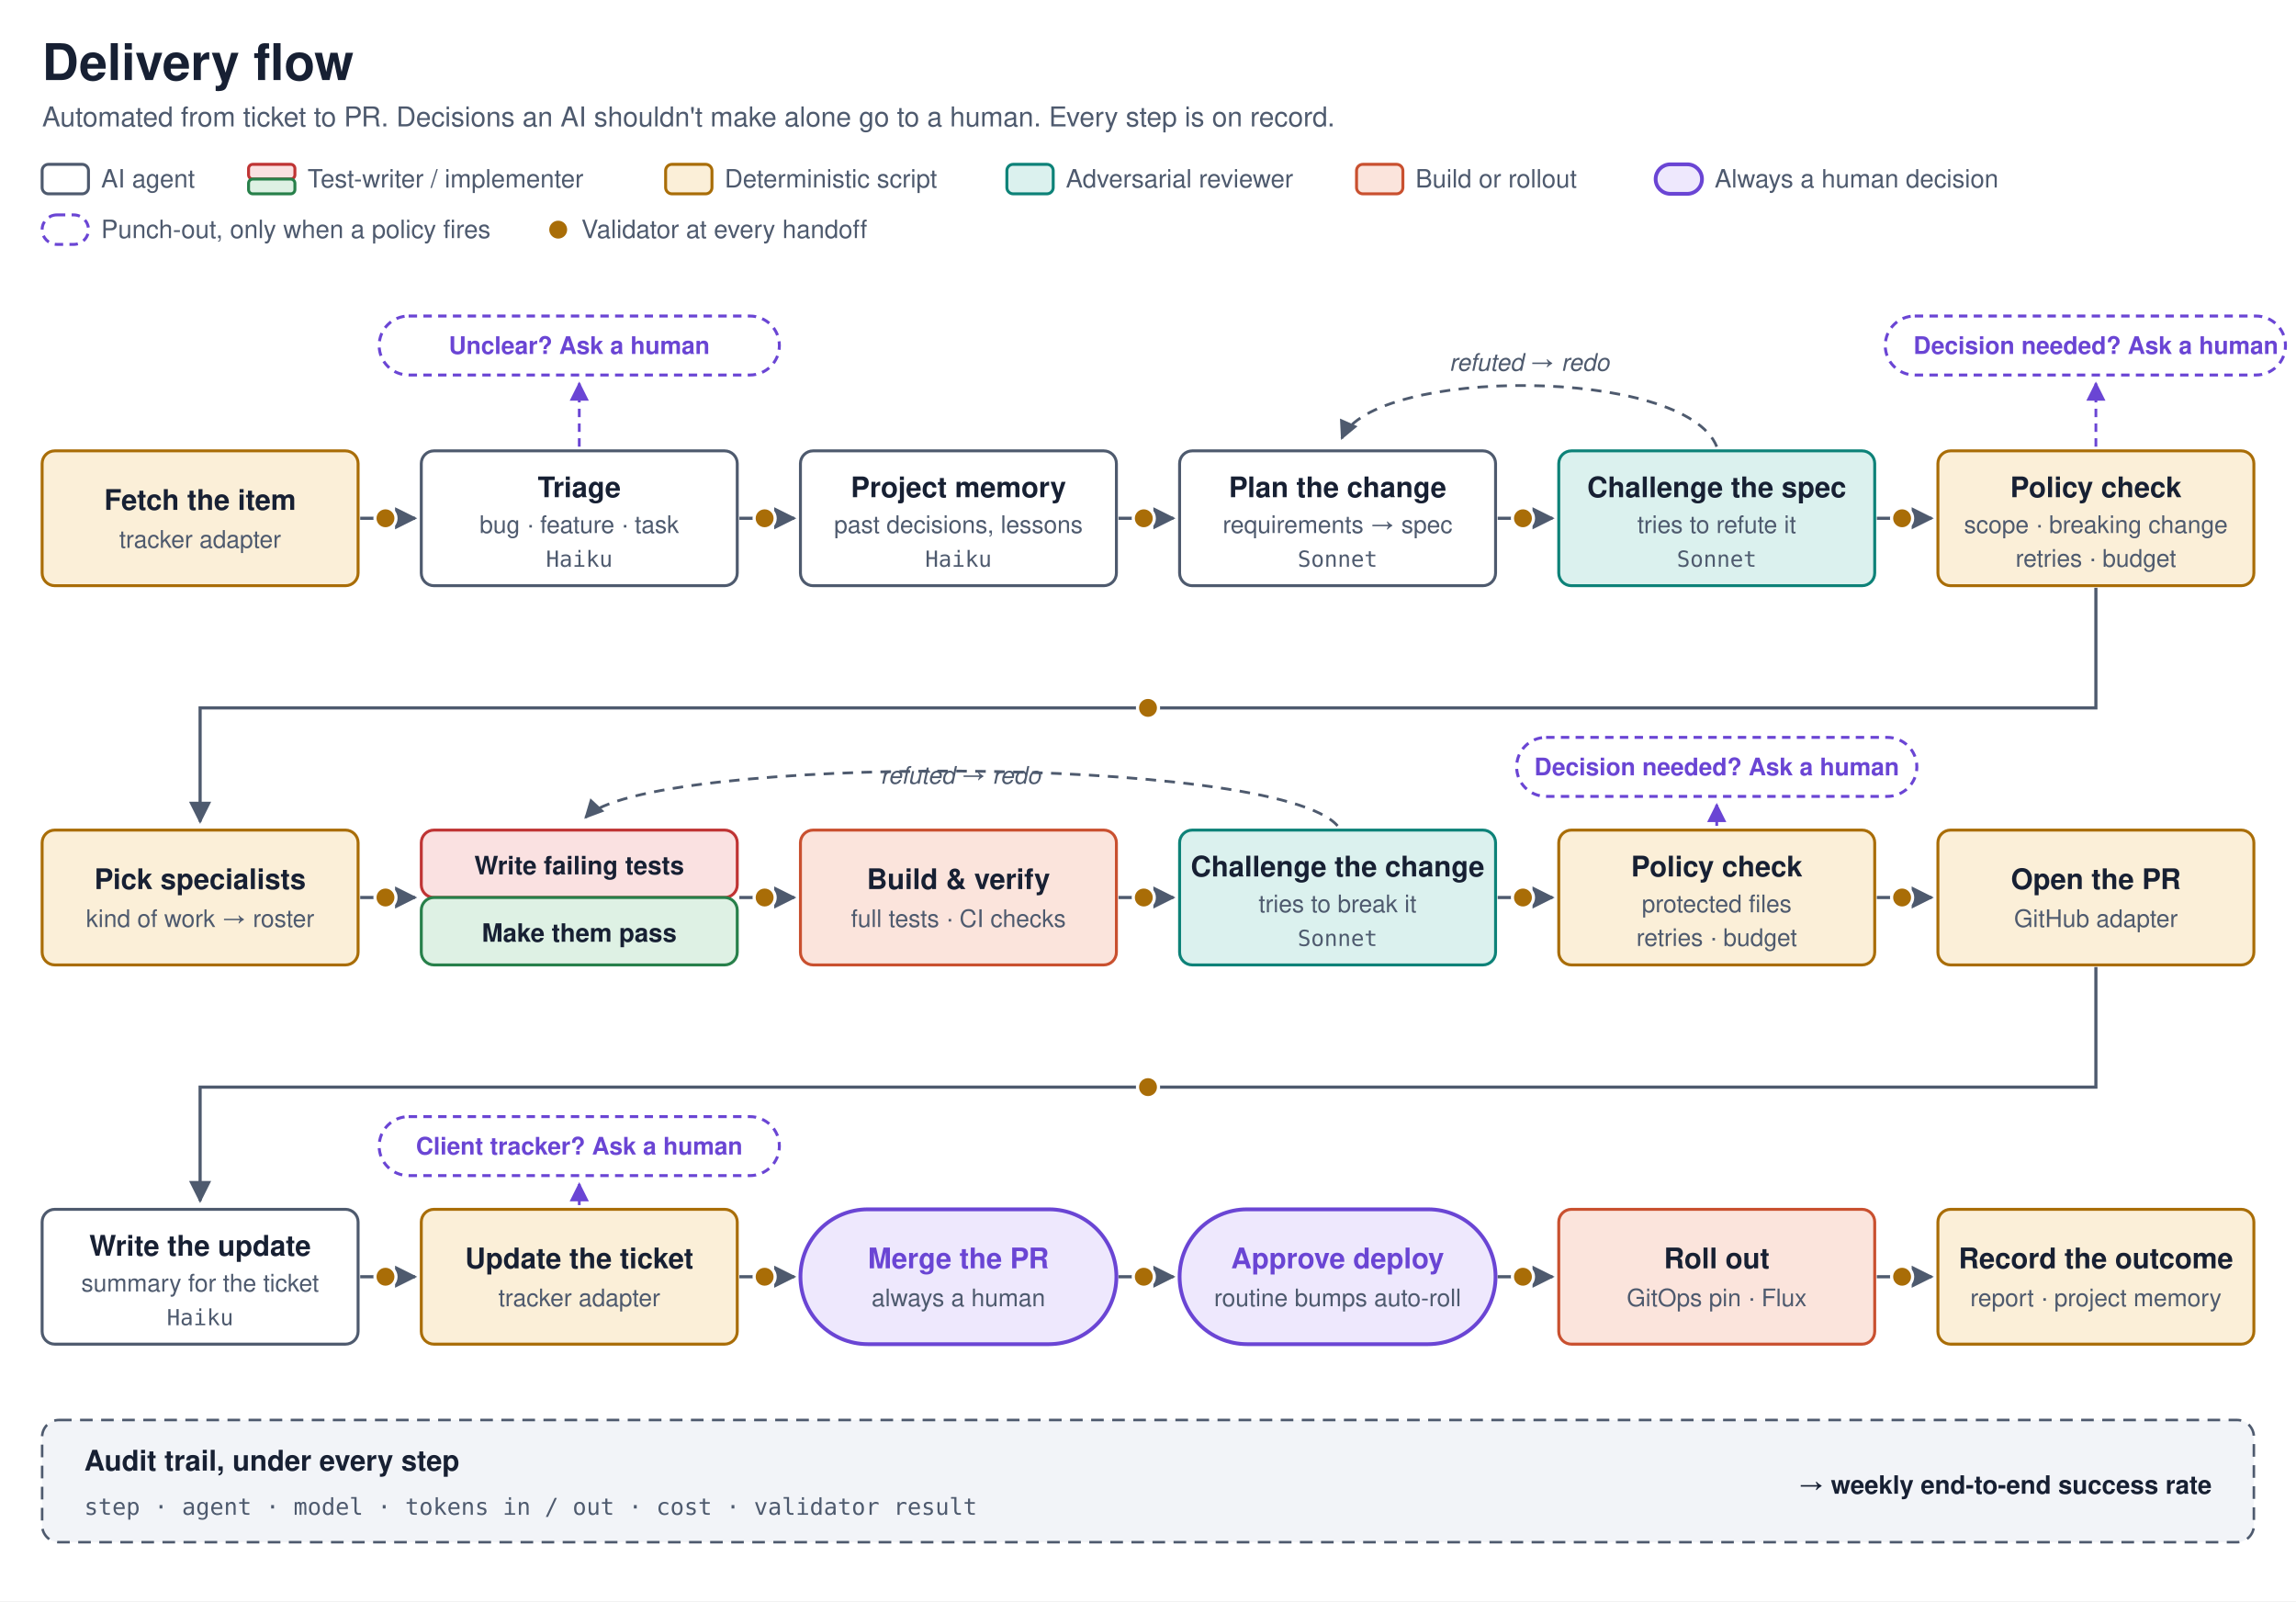
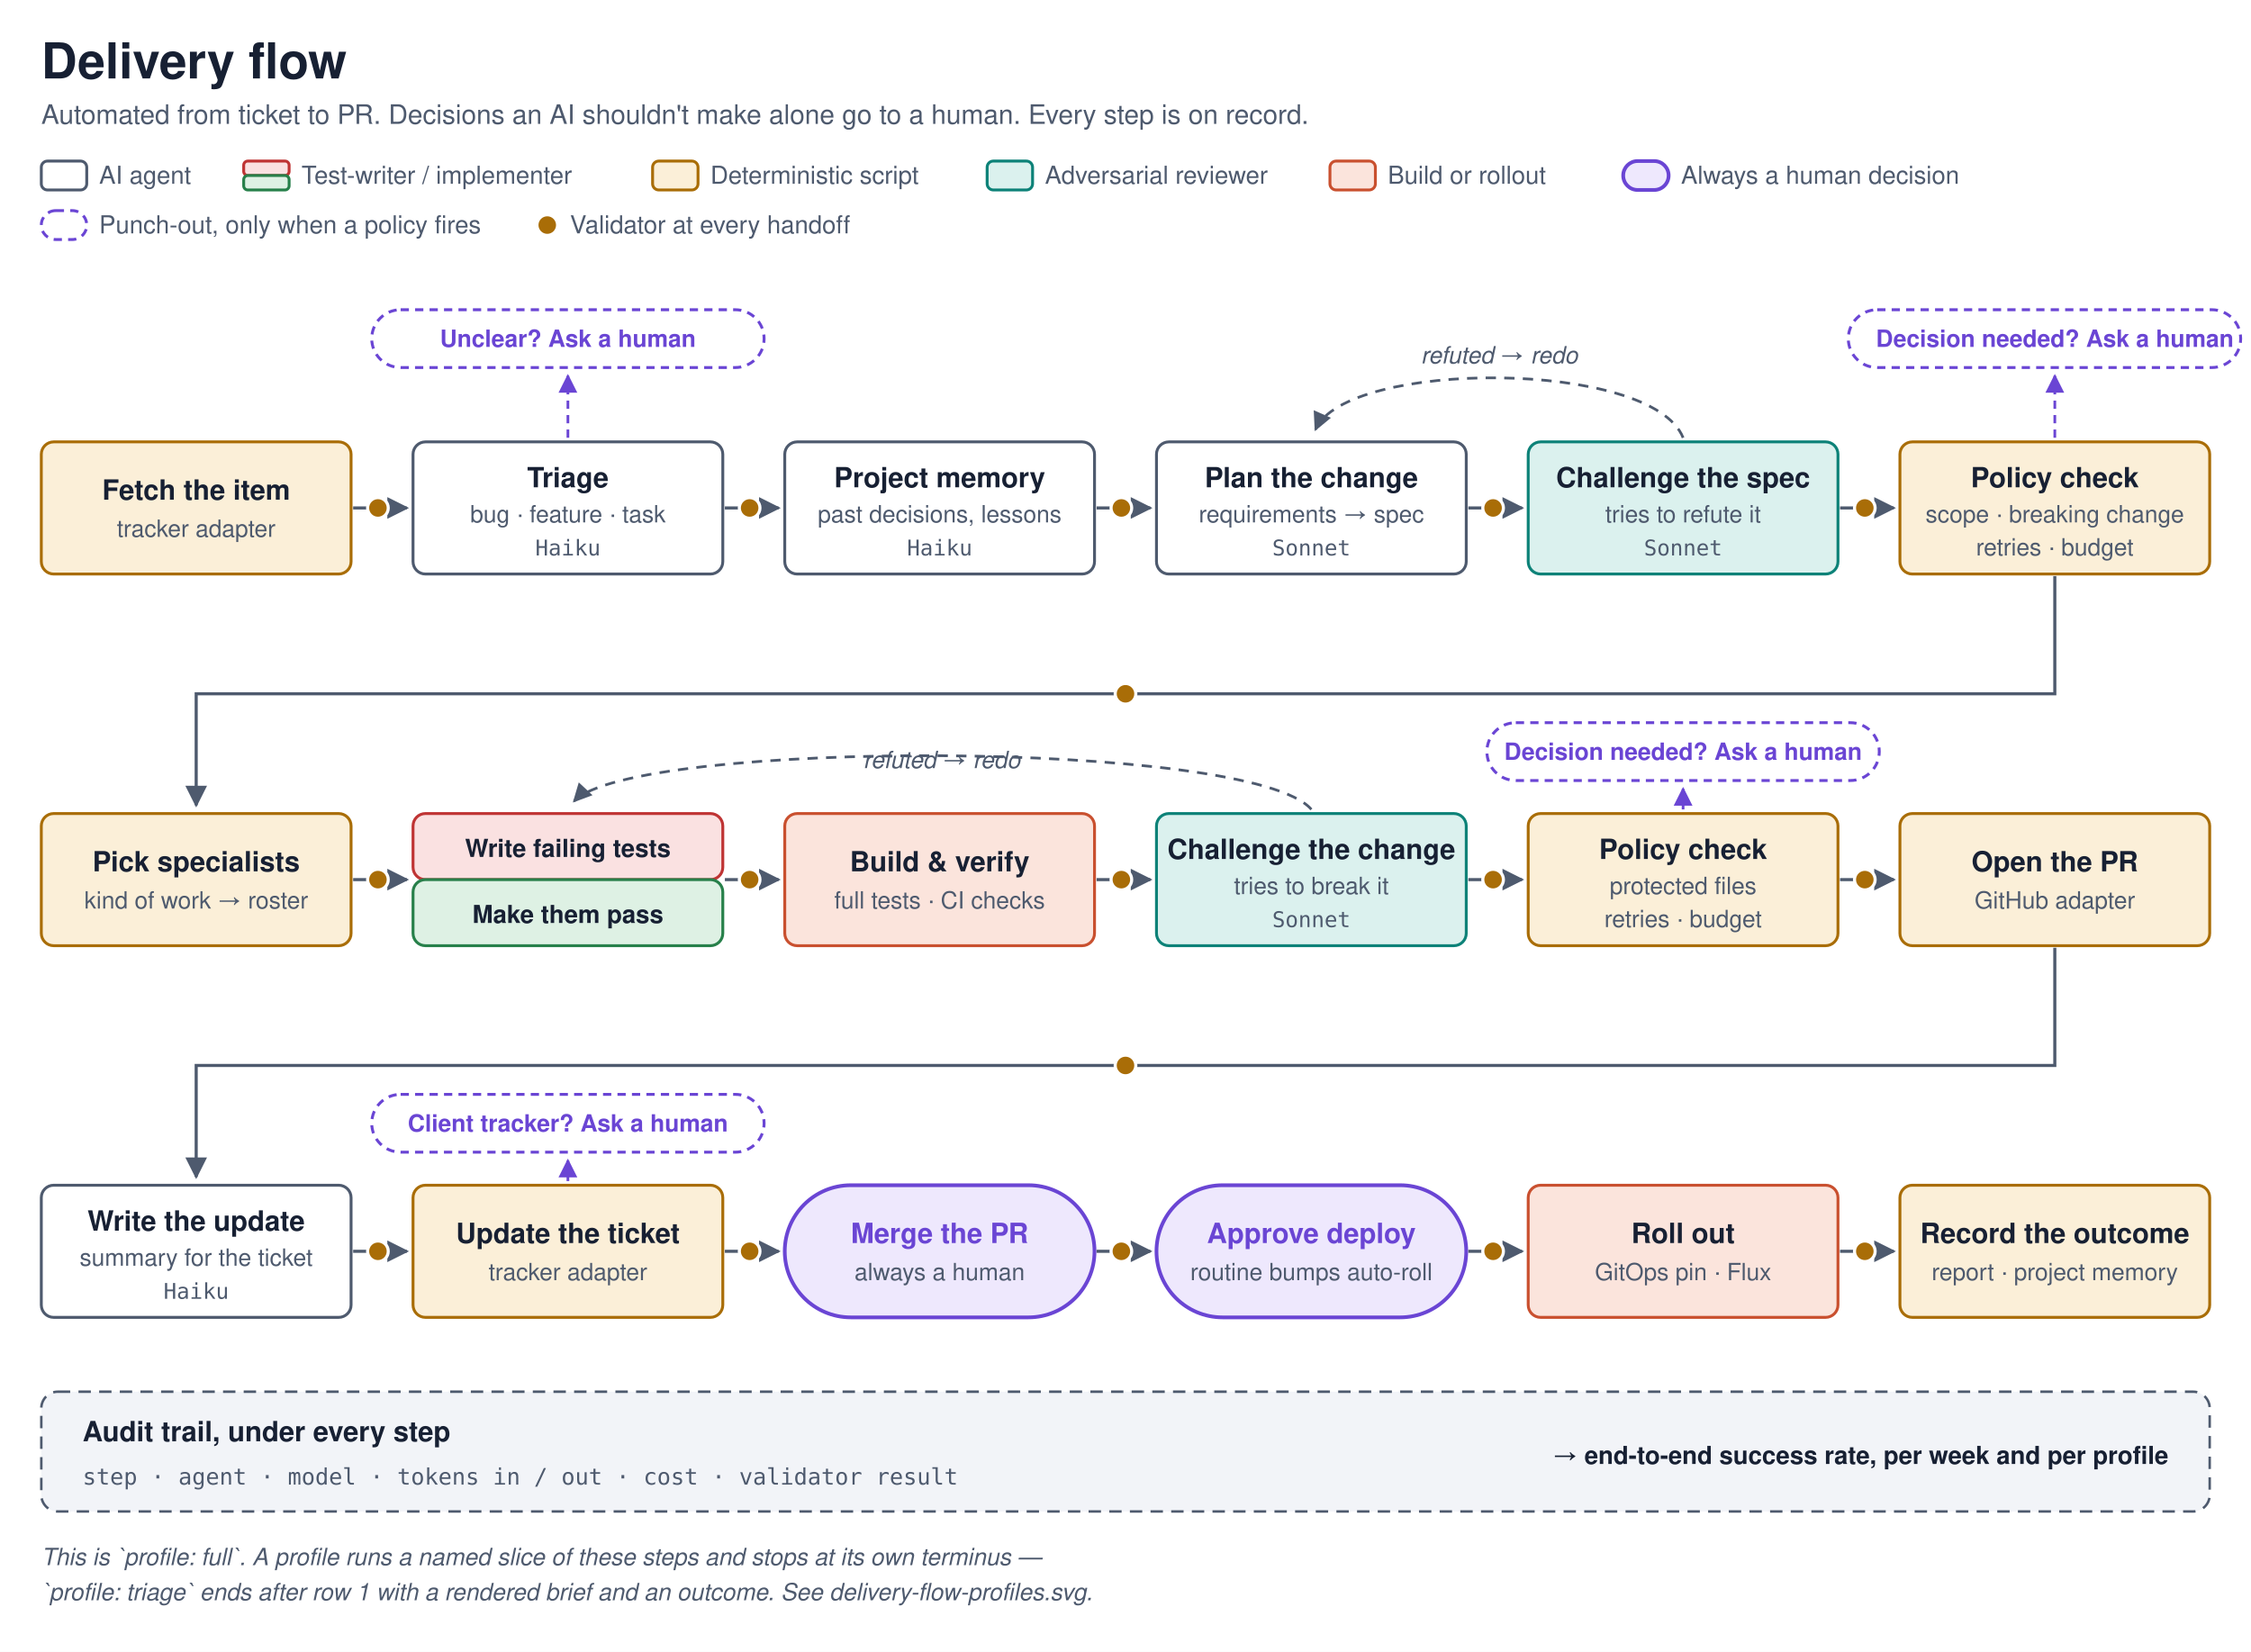
- <svg xmlns="http://www.w3.org/2000/svg" viewBox="0 0 1090 760" width="1090" height="760" role="img" aria-label="Delivery flow. Row 1: fetch the item, triage, project memory, plan the change, challenge the spec, policy check. Row 2: pick specialists, write failing tests and make them pass, build and verify, challenge the change, policy check, open the PR. Row 3: write the update, update the ticket, merge the PR (always a human), deploy decision with auto-roll for routine bumps, roll out, record the outcome. Punch-outs go to a human only when a policy fires. A validator runs at every handoff and every step writes to the audit trail.">
+ <svg xmlns="http://www.w3.org/2000/svg" viewBox="0 0 1090 800" width="1090" height="800" role="img" aria-label="Delivery flow. Row 1: fetch the item, triage, project memory, plan the change, challenge the spec, policy check. Row 2: pick specialists, write failing tests and make them pass, build and verify, challenge the change, policy check, open the PR. Row 3: write the update, update the ticket, merge the PR (always a human), deploy decision with auto-roll for routine bumps, roll out, record the outcome. Punch-outs go to a human only when a policy fires. A validator runs at every handoff and every step writes to the audit trail. This diagram is the full profile; the triage profile runs row 1 only and ends with a rendered brief and an outcome.">
  <style>
    text { font-family: "Helvetica Neue", Helvetica, Arial, sans-serif; fill: #172033; }
    .h { font-size: 24px; font-weight: 700; }
    .hs { font-size: 13px; fill: #4E5A6E; }
    .t { font-size: 13.5px; font-weight: 600; }
    .s { font-size: 11.5px; fill: #4E5A6E; }
    .m { font-family: Menlo, Consolas, monospace; font-size: 11px; fill: #4E5A6E; }
    .model { font-family: Menlo, Consolas, monospace; font-size: 10.5px; fill: #4E5A6E; }
    .lbl { font-size: 11.5px; fill: #4E5A6E; font-style: italic; }
    .lg { font-size: 12px; fill: #4E5A6E; }
    .agent { fill: #FFFFFF; stroke: #4E5A6E; stroke-width: 1.4; }
    .script { fill: #FBEFD8; stroke: #A96D07; stroke-width: 1.4; }
    .check { fill: #DBF1EE; stroke: #0D8278; stroke-width: 1.4; }
    .build { fill: #FBE4DC; stroke: #C9502F; stroke-width: 1.4; }
    .gate { fill: #EEE8FD; stroke: #6A45D4; stroke-width: 1.8; }
    .gt { fill: #6A45D4; }
    .punch { fill: #FFFFFF; stroke: #6A45D4; stroke-width: 1.4; stroke-dasharray: 4 3; }
    .pt { font-size: 11.5px; font-weight: 600; fill: #6A45D4; }
    .ploop { fill: none; stroke: #6A45D4; stroke-width: 1.3; stroke-dasharray: 4 3; }
    .red { fill: #FAE1E1; stroke: #BF3434; stroke-width: 1.4; }
    .green { fill: #DEF1E4; stroke: #27804A; stroke-width: 1.4; }
    .flow { fill: none; stroke: #4E5A6E; stroke-width: 1.5; }
    .loop { fill: none; stroke: #4E5A6E; stroke-width: 1.3; stroke-dasharray: 5 4; }
    .tick { fill: #A96D07; stroke: #FFFFFF; stroke-width: 1.5; }
    .band { fill: #F2F4F8; stroke: #4E5A6E; stroke-width: 1.2; stroke-dasharray: 6 4; }
  </style>
  <defs>
    <marker id="a" viewBox="0 0 10 10" refX="9" refY="5" markerWidth="7" markerHeight="7" orient="auto-start-reverse">
      <path d="M0,0 L10,5 L0,10 z" fill="#4E5A6E" />
    </marker>
    <marker id="ap" viewBox="0 0 10 10" refX="9" refY="5" markerWidth="7" markerHeight="7" orient="auto-start-reverse">
      <path d="M0,0 L10,5 L0,10 z" fill="#6A45D4" />
    </marker>
  </defs>
-   <rect width="1090" height="760" fill="#FFFFFF" />
+   <rect width="1090" height="800" fill="#FFFFFF" />
  <text class="h" x="20" y="38">Delivery flow</text>
  <text class="hs" x="20" y="60">Automated from ticket to PR. Decisions an AI shouldn't make alone go to a human. Every step is on record.</text>
  <g transform="translate(0,78)">
    <rect class="agent" x="20" y="0" width="22" height="14" rx="3" />
    <text class="lg" x="48" y="11">AI agent</text>
    <rect class="red" x="118" y="0" width="22" height="7" rx="2" />
    <rect class="green" x="118" y="7" width="22" height="7" rx="2" />
    <text class="lg" x="146" y="11">Test-writer / implementer</text>
    <rect class="script" x="316" y="0" width="22" height="14" rx="3" />
    <text class="lg" x="344" y="11">Deterministic script</text>
    <rect class="check" x="478" y="0" width="22" height="14" rx="3" />
    <text class="lg" x="506" y="11">Adversarial reviewer</text>
    <rect class="build" x="644" y="0" width="22" height="14" rx="3" />
    <text class="lg" x="672" y="11">Build or rollout</text>
    <rect class="gate" x="786" y="0" width="22" height="14" rx="7" />
    <text class="lg" x="814" y="11">Always a human decision</text>
    <rect class="punch" x="20" y="24" width="22" height="14" rx="7" />
    <text class="lg" x="48" y="35">Punch-out, only when a policy fires</text>
    <circle class="tick" cx="265" cy="31" r="5" />
    <text class="lg" x="276" y="35">Validator at every handoff</text>
  </g>
  <g transform="translate(0,136)">
    <rect class="punch" x="180" y="14" width="190" height="28" rx="14" />
    <text class="pt" x="275" y="32" text-anchor="middle">Unclear? Ask a human</text>
    <line class="ploop" x1="275" y1="76" x2="275" y2="46" marker-end="url(#ap)" />
    <rect class="punch" x="895" y="14" width="190" height="28" rx="14" />
    <text class="pt" x="995" y="32" text-anchor="middle">Decision needed? Ask a human</text>
    <line class="ploop" x1="995" y1="76" x2="995" y2="46" marker-end="url(#ap)" />
    <path class="loop" d="M815 76 C 800 38, 652 38, 637 72" marker-end="url(#a)" />
    <text class="lbl" x="726" y="40" text-anchor="middle">refuted → redo</text>
    <rect class="script" x="20" y="78" width="150" height="64" rx="6" />
    <text class="t" x="95" y="106" text-anchor="middle">Fetch the item</text>
    <text class="s" x="95" y="124" text-anchor="middle">tracker adapter</text>
    <rect class="agent" x="200" y="78" width="150" height="64" rx="6" />
    <text class="t" x="275" y="100" text-anchor="middle">Triage</text>
    <text class="s" x="275" y="117" text-anchor="middle">bug · feature · task</text>
    <text class="model" x="275" y="133" text-anchor="middle">Haiku</text>
    <rect class="agent" x="380" y="78" width="150" height="64" rx="6" />
    <text class="t" x="455" y="100" text-anchor="middle">Project memory</text>
    <text class="s" x="455" y="117" text-anchor="middle">past decisions, lessons</text>
    <text class="model" x="455" y="133" text-anchor="middle">Haiku</text>
    <rect class="agent" x="560" y="78" width="150" height="64" rx="6" />
    <text class="t" x="635" y="100" text-anchor="middle">Plan the change</text>
    <text class="s" x="635" y="117" text-anchor="middle">requirements → spec</text>
    <text class="model" x="635" y="133" text-anchor="middle">Sonnet</text>
    <rect class="check" x="740" y="78" width="150" height="64" rx="6" />
    <text class="t" x="815" y="100" text-anchor="middle">Challenge the spec</text>
    <text class="s" x="815" y="117" text-anchor="middle">tries to refute it</text>
    <text class="model" x="815" y="133" text-anchor="middle">Sonnet</text>
    <rect class="script" x="920" y="78" width="150" height="64" rx="6" />
    <text class="t" x="995" y="100" text-anchor="middle">Policy check</text>
    <text class="s" x="995" y="117" text-anchor="middle">scope · breaking change</text>
    <text class="s" x="995" y="133" text-anchor="middle">retries · budget</text>
    <line class="flow" x1="171" y1="110" x2="197" y2="110" marker-end="url(#a)" />
    <line class="flow" x1="351" y1="110" x2="377" y2="110" marker-end="url(#a)" />
    <line class="flow" x1="531" y1="110" x2="557" y2="110" marker-end="url(#a)" />
    <line class="flow" x1="711" y1="110" x2="737" y2="110" marker-end="url(#a)" />
    <line class="flow" x1="891" y1="110" x2="917" y2="110" marker-end="url(#a)" />
    <circle class="tick" cx="183" cy="110" r="5" />
    <circle class="tick" cx="363" cy="110" r="5" />
    <circle class="tick" cx="543" cy="110" r="5" />
    <circle class="tick" cx="723" cy="110" r="5" />
    <circle class="tick" cx="903" cy="110" r="5" />
    <path class="flow" d="M995 143 V200 H95 V254" marker-end="url(#a)" />
    <circle class="tick" cx="545" cy="200" r="5" />
    <path class="loop" d="M635 256 C 606 222, 306 222, 278 252" marker-end="url(#a)" />
    <text class="lbl" x="456" y="236" text-anchor="middle">refuted → redo</text>
    <rect class="punch" x="720" y="214" width="190" height="28" rx="14" />
    <text class="pt" x="815" y="232" text-anchor="middle">Decision needed? Ask a human</text>
    <line class="ploop" x1="815" y1="256" x2="815" y2="246" marker-end="url(#ap)" />
    <rect class="script" x="20" y="258" width="150" height="64" rx="6" />
    <text class="t" x="95" y="286" text-anchor="middle">Pick specialists</text>
    <text class="s" x="95" y="304" text-anchor="middle">kind of work → roster</text>
    <rect class="red" x="200" y="258" width="150" height="32" rx="6" />
    <rect class="green" x="200" y="290" width="150" height="32" rx="6" />
    <text class="t" x="275" y="279" text-anchor="middle" style="font-size:12px">Write failing tests</text>
    <text class="t" x="275" y="311" text-anchor="middle" style="font-size:12px">Make them pass</text>
    <rect class="build" x="380" y="258" width="150" height="64" rx="6" />
    <text class="t" x="455" y="286" text-anchor="middle">Build &amp; verify</text>
    <text class="s" x="455" y="304" text-anchor="middle">full tests · CI checks</text>
    <rect class="check" x="560" y="258" width="150" height="64" rx="6" />
    <text class="t" x="635" y="280" text-anchor="middle">Challenge the change</text>
    <text class="s" x="635" y="297" text-anchor="middle">tries to break it</text>
    <text class="model" x="635" y="313" text-anchor="middle">Sonnet</text>
    <rect class="script" x="740" y="258" width="150" height="64" rx="6" />
    <text class="t" x="815" y="280" text-anchor="middle">Policy check</text>
    <text class="s" x="815" y="297" text-anchor="middle">protected files</text>
    <text class="s" x="815" y="313" text-anchor="middle">retries · budget</text>
    <rect class="script" x="920" y="258" width="150" height="64" rx="6" />
    <text class="t" x="995" y="286" text-anchor="middle">Open the PR</text>
    <text class="s" x="995" y="304" text-anchor="middle">GitHub adapter</text>
    <line class="flow" x1="171" y1="290" x2="197" y2="290" marker-end="url(#a)" />
    <line class="flow" x1="351" y1="290" x2="377" y2="290" marker-end="url(#a)" />
    <line class="flow" x1="531" y1="290" x2="557" y2="290" marker-end="url(#a)" />
    <line class="flow" x1="711" y1="290" x2="737" y2="290" marker-end="url(#a)" />
    <line class="flow" x1="891" y1="290" x2="917" y2="290" marker-end="url(#a)" />
    <circle class="tick" cx="183" cy="290" r="5" />
    <circle class="tick" cx="363" cy="290" r="5" />
    <circle class="tick" cx="543" cy="290" r="5" />
    <circle class="tick" cx="723" cy="290" r="5" />
    <circle class="tick" cx="903" cy="290" r="5" />
    <path class="flow" d="M995 323 V380 H95 V434" marker-end="url(#a)" />
    <circle class="tick" cx="545" cy="380" r="5" />
    <rect class="punch" x="180" y="394" width="190" height="28" rx="14" />
    <text class="pt" x="275" y="412" text-anchor="middle">Client tracker? Ask a human</text>
    <line class="ploop" x1="275" y1="436" x2="275" y2="426" marker-end="url(#ap)" />
    <rect class="agent" x="20" y="438" width="150" height="64" rx="6" />
    <text class="t" x="95" y="460" text-anchor="middle">Write the update</text>
    <text class="s" x="95" y="477" text-anchor="middle">summary for the ticket</text>
    <text class="model" x="95" y="493" text-anchor="middle">Haiku</text>
    <rect class="script" x="200" y="438" width="150" height="64" rx="6" />
    <text class="t" x="275" y="466" text-anchor="middle">Update the ticket</text>
    <text class="s" x="275" y="484" text-anchor="middle">tracker adapter</text>
    <rect class="gate" x="380" y="438" width="150" height="64" rx="32" />
    <text class="t gt" x="455" y="466" text-anchor="middle">Merge the PR</text>
    <text class="s" x="455" y="484" text-anchor="middle">always a human</text>
    <rect class="gate" x="560" y="438" width="150" height="64" rx="32" />
    <text class="t gt" x="635" y="466" text-anchor="middle">Approve deploy</text>
    <text class="s" x="635" y="484" text-anchor="middle">routine bumps auto-roll</text>
    <rect class="build" x="740" y="438" width="150" height="64" rx="6" />
    <text class="t" x="815" y="466" text-anchor="middle">Roll out</text>
    <text class="s" x="815" y="484" text-anchor="middle">GitOps pin · Flux</text>
    <rect class="script" x="920" y="438" width="150" height="64" rx="6" />
    <text class="t" x="995" y="466" text-anchor="middle">Record the outcome</text>
    <text class="s" x="995" y="484" text-anchor="middle">report · project memory</text>
    <line class="flow" x1="171" y1="470" x2="197" y2="470" marker-end="url(#a)" />
    <line class="flow" x1="351" y1="470" x2="377" y2="470" marker-end="url(#a)" />
    <line class="flow" x1="531" y1="470" x2="557" y2="470" marker-end="url(#a)" />
    <line class="flow" x1="711" y1="470" x2="737" y2="470" marker-end="url(#a)" />
    <line class="flow" x1="891" y1="470" x2="917" y2="470" marker-end="url(#a)" />
    <circle class="tick" cx="183" cy="470" r="5" />
    <circle class="tick" cx="363" cy="470" r="5" />
    <circle class="tick" cx="543" cy="470" r="5" />
    <circle class="tick" cx="723" cy="470" r="5" />
    <circle class="tick" cx="903" cy="470" r="5" />
    <rect class="band" x="20" y="538" width="1050" height="58" rx="8" />
    <text class="t" x="40" y="562">Audit trail, under every step</text>
    <text class="m" x="40" y="583">step · agent · model · tokens in / out · cost · validator result</text>
-     <text class="t" x="1050" y="573" text-anchor="end" style="font-size:12px">→ weekly end-to-end success rate</text>
+     <text class="t" x="1050" y="573" text-anchor="end" style="font-size:12px">→ end-to-end success rate, per week and per profile</text>
+     <text class="lbl" x="20" y="622">This is `profile: full`. A profile runs a named slice of these steps and stops at its own terminus —</text>
+     <text class="lbl" x="20" y="639">`profile: triage` ends after row 1 with a rendered brief and an outcome. See delivery-flow-profiles.svg.</text>
  </g>
</svg>
